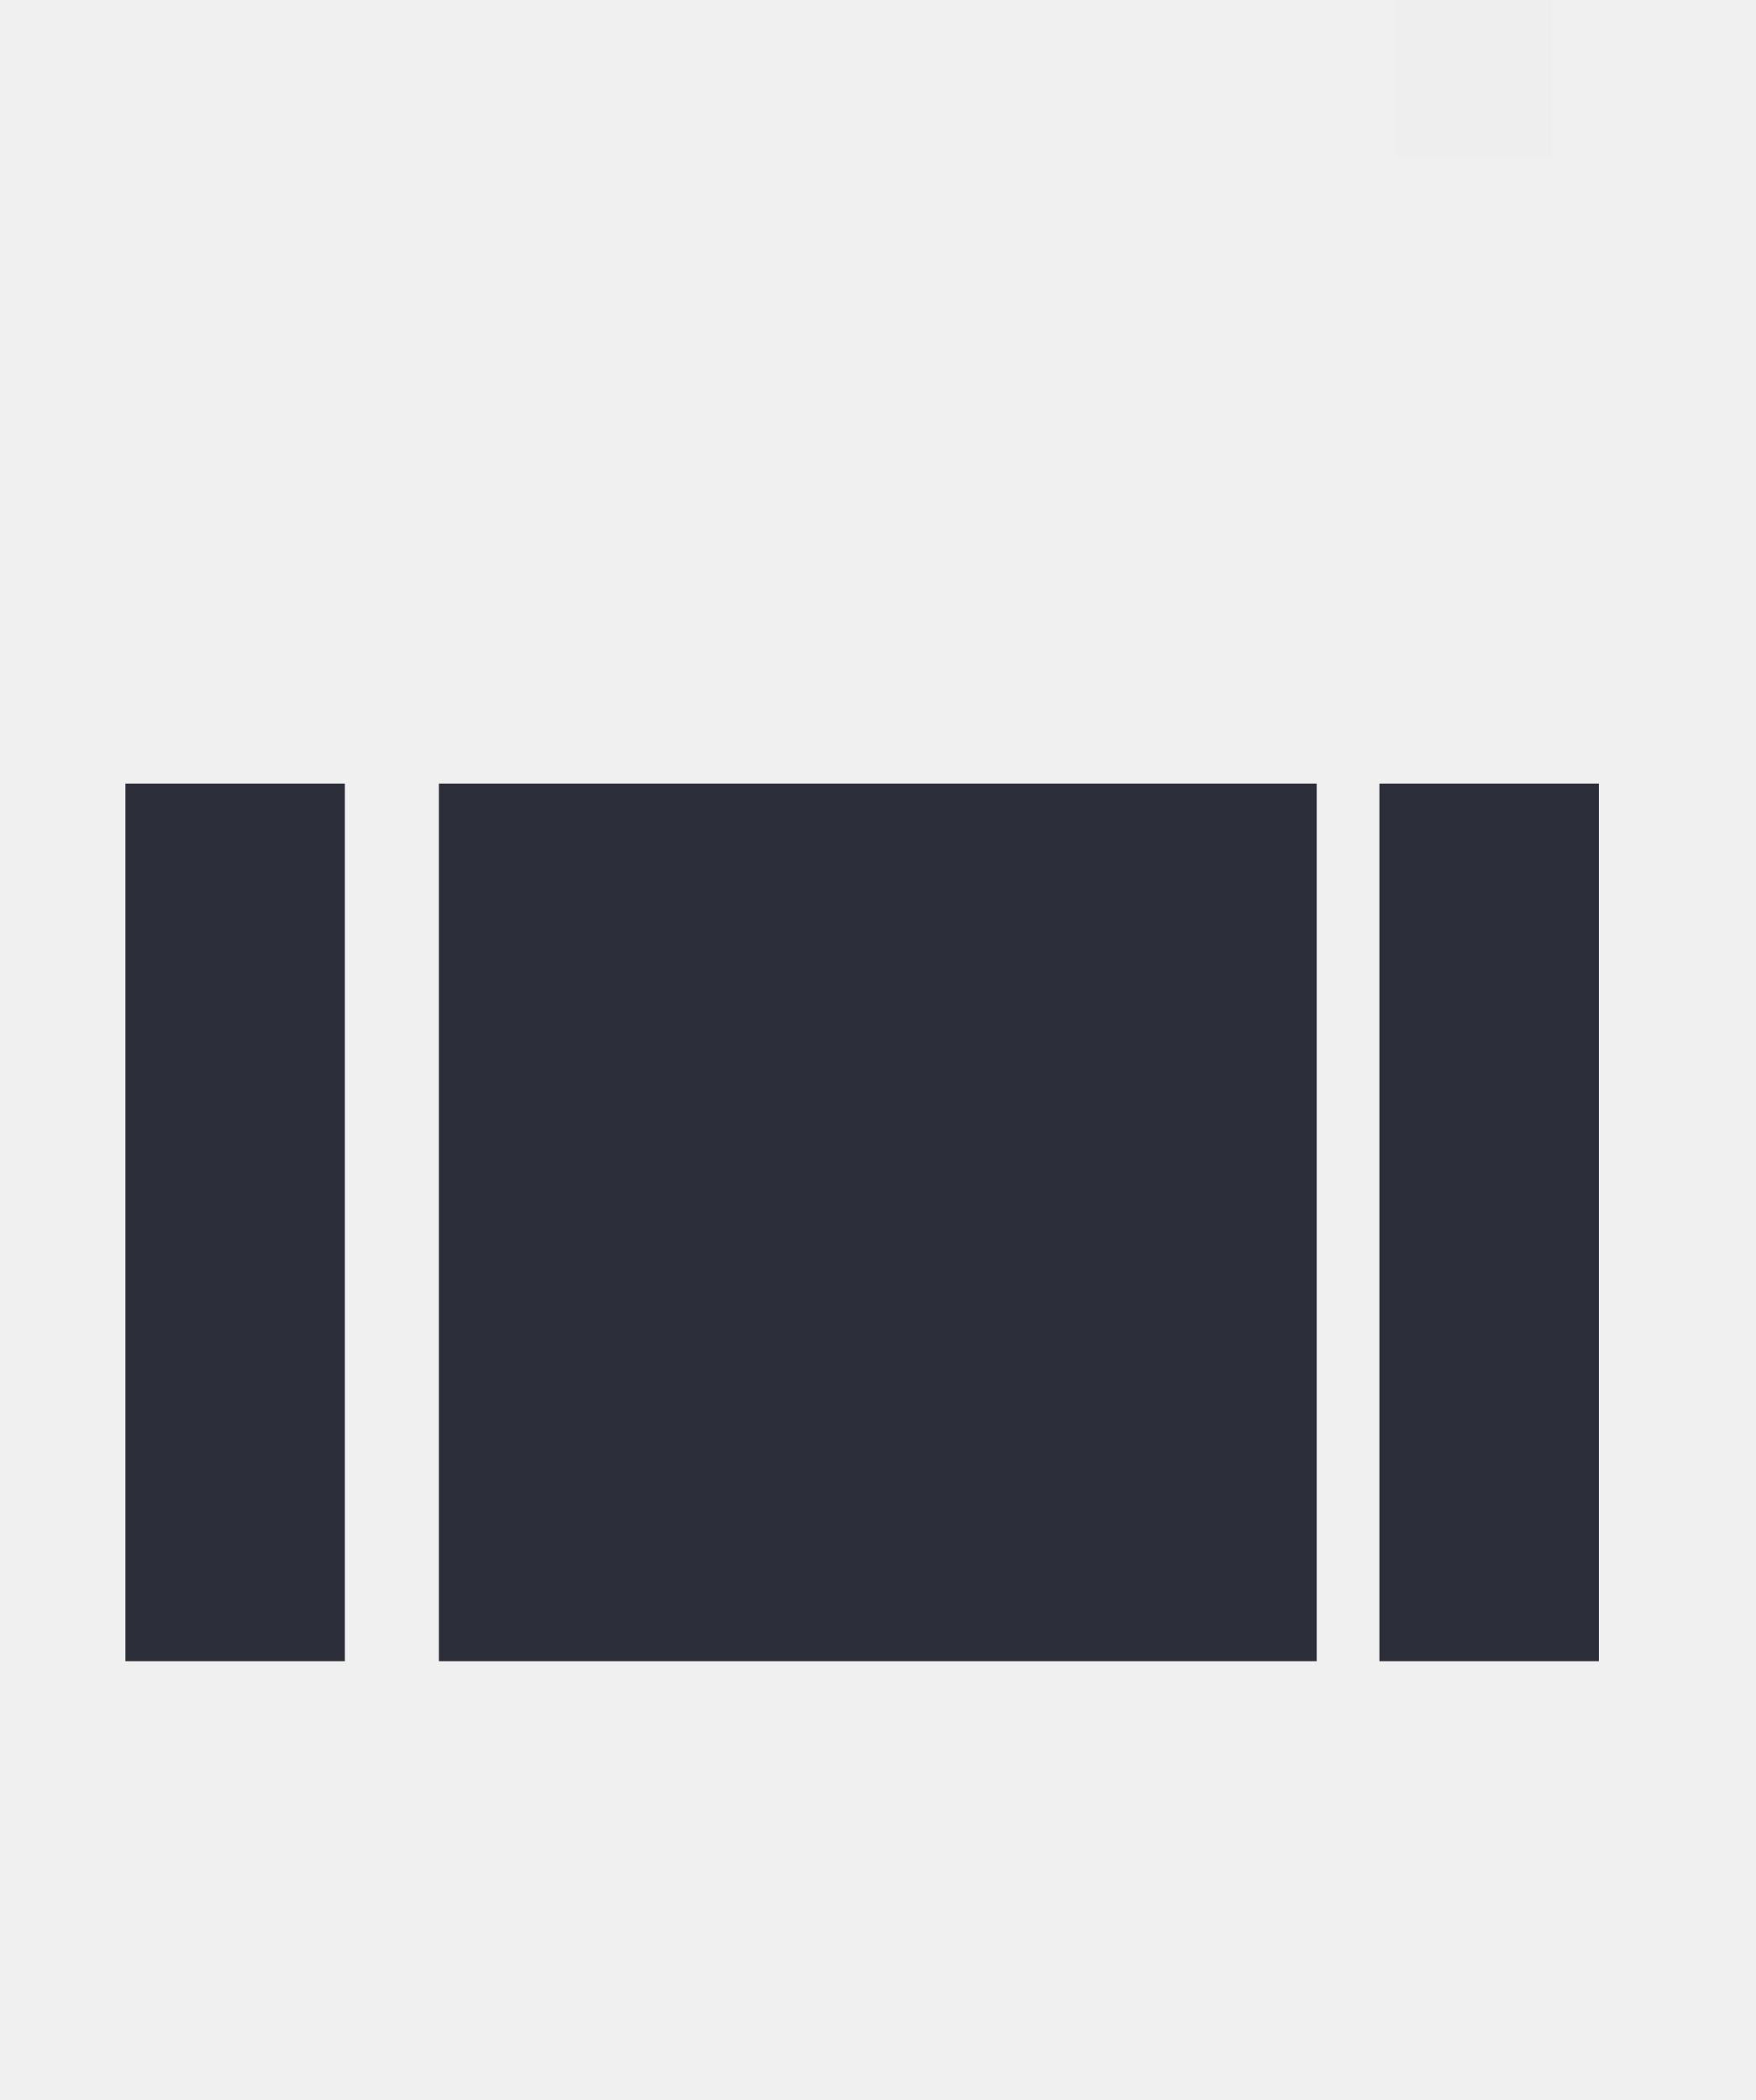
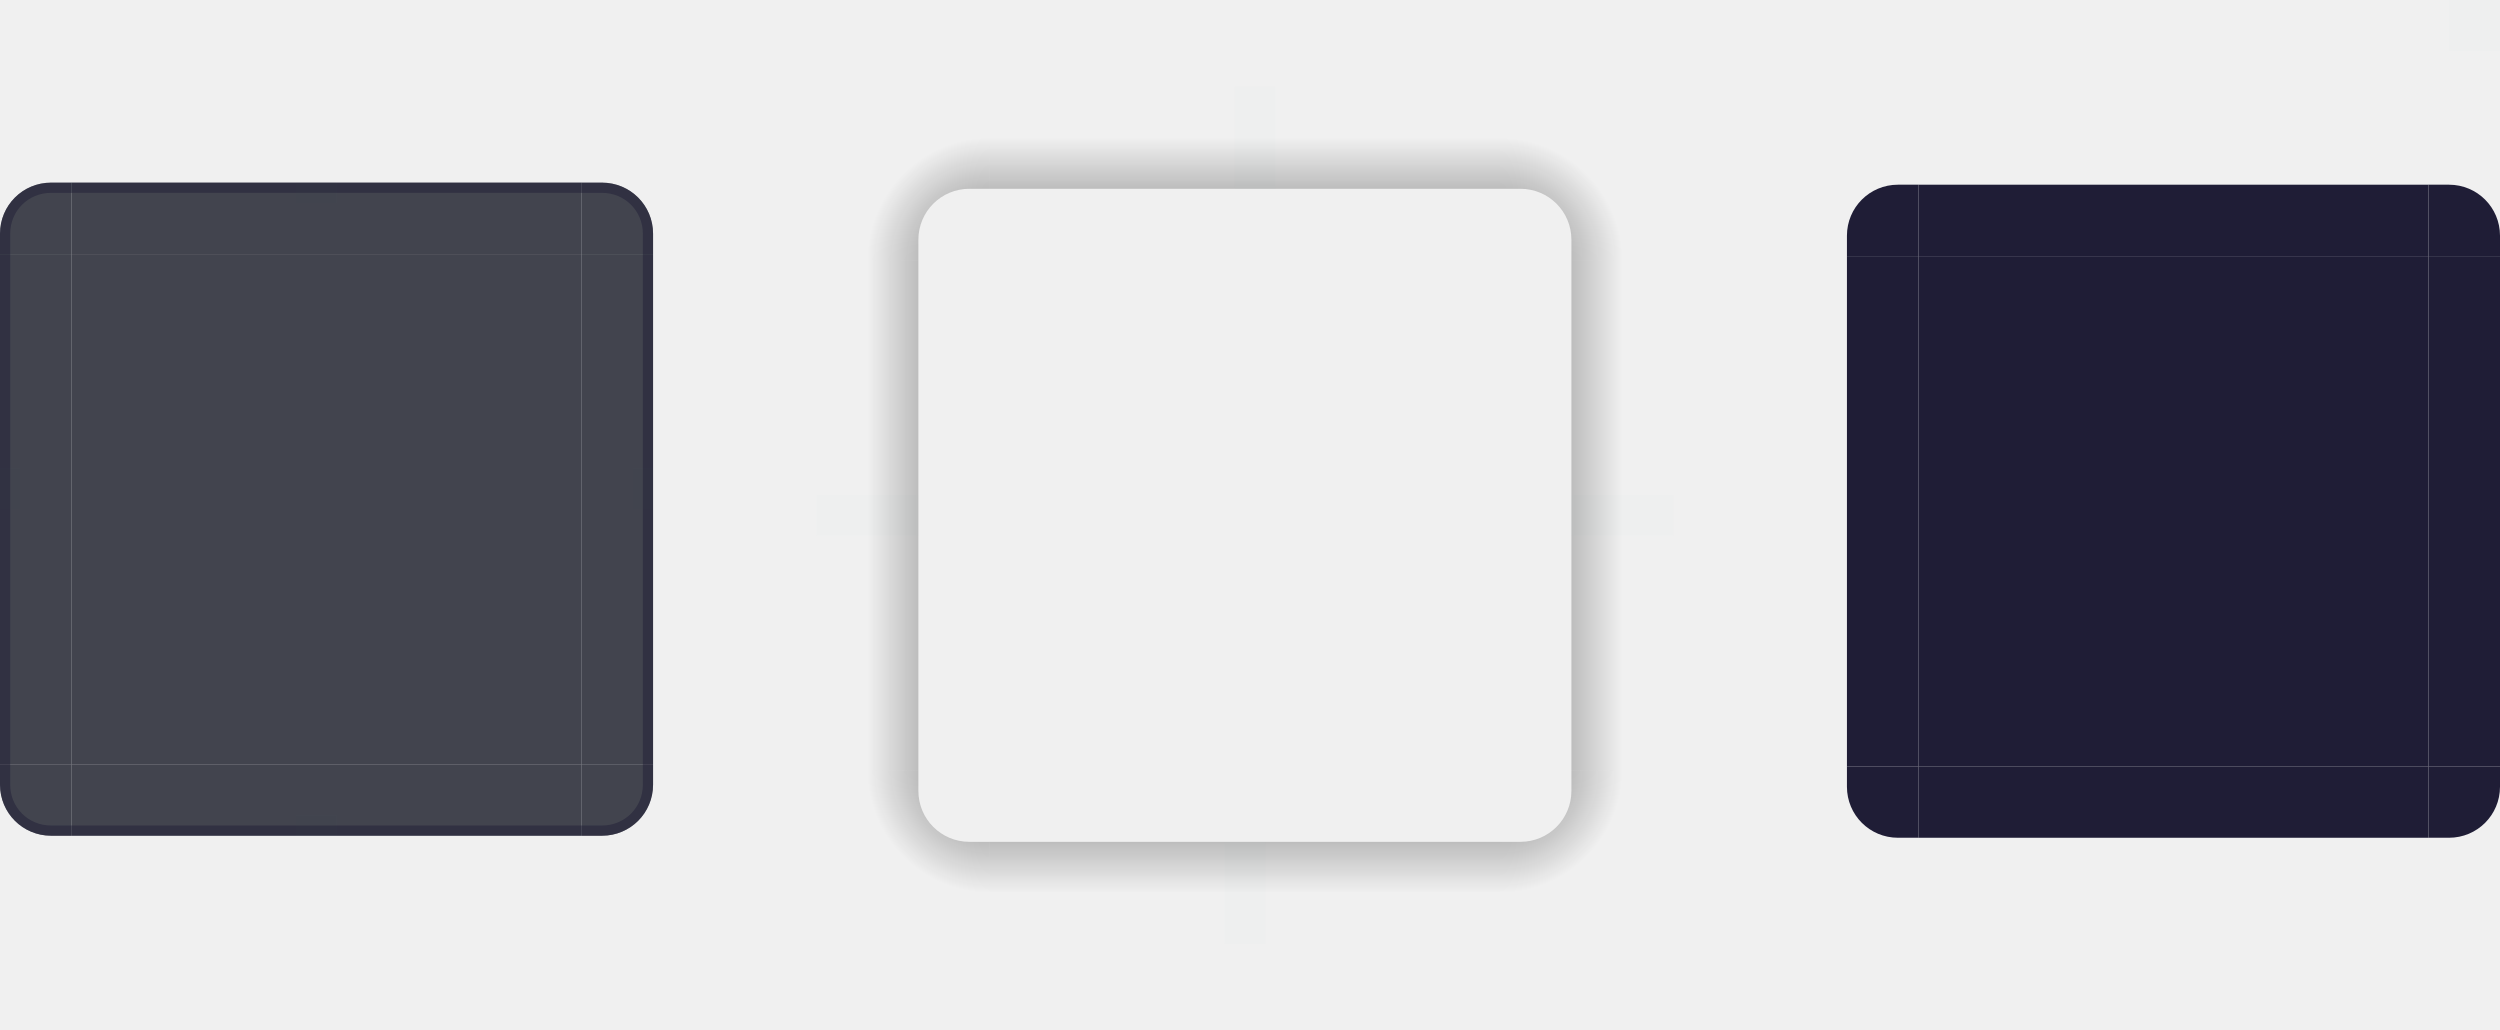
- <svg xmlns="http://www.w3.org/2000/svg" xmlns:xlink="http://www.w3.org/1999/xlink" width="56" height="67" id="svg3259" version="1.1">
-   <defs id="defs3261">
-     <linearGradient id="linearGradient4261">
-       <stop style="stop-color:#000000;stop-opacity:0.03" offset="0" id="stop4263" />
-       <stop style="stop-color:#000000;stop-opacity:0;" offset="1" id="stop4265" />
+ <svg xmlns="http://www.w3.org/2000/svg" xmlns:xlink="http://www.w3.org/1999/xlink" id="svg3642" width="245" height="100.939" version="1">
+   <defs id="defs3644">
+     <radialGradient id="radialGradient4263" cx="984" cy="905.362" r="8.5" fx="984" fy="905.362" gradientTransform="matrix(-1.411767,-9.8997203e-6,9.8996845e-6,-1.411762,1486.17,1353.666)" gradientUnits="userSpaceOnUse" xlink:href="#linearGradient4465" />
+     <linearGradient id="linearGradient4465">
+       <stop id="stop4467" offset="0" style="stop-color:#000000;stop-opacity:0.51" />
+       <stop id="stop4469" offset="1" style="stop-color:#000000;stop-opacity:0" />
    </linearGradient>
-     <linearGradient id="linearGradient4249">
-       <stop id="stop4251" offset="0" style="stop-color:#ffffff;stop-opacity:0.34" />
-       <stop id="stop4253" offset="1" style="stop-color:#ffffff;stop-opacity:0.18" />
-     </linearGradient>
-     <linearGradient id="linearGradient3979">
-       <stop style="stop-color:#000000;stop-opacity:0.14" offset="0" id="stop3981" />
-       <stop style="stop-color:#000000;stop-opacity:0;" offset="1" id="stop3983" />
-     </linearGradient>
-     <linearGradient id="linearGradient3872">
-       <stop style="stop-color:#ffffff;stop-opacity:0.74" offset="0" id="stop3874" />
-       <stop style="stop-color:#ffffff;stop-opacity:0.18" offset="1" id="stop3876" />
-     </linearGradient>
-     <linearGradient id="linearGradient3112">
-       <stop id="stop3114" offset="0" style="stop-color:#000000;stop-opacity:0" />
-       <stop id="stop3116" offset="1" style="stop-color:#000000;stop-opacity:1" />
-     </linearGradient>
-     <linearGradient id="linearGradient3106">
-       <stop id="stop3108" offset="0" style="stop-color:#000000;stop-opacity:0.137;" />
-       <stop id="stop3110" offset="1" style="stop-color:#808080;stop-opacity:1" />
-     </linearGradient>
-     <linearGradient id="linearGradient3863">
-       <stop style="stop-color:#ffffff;stop-opacity:1;" offset="0" id="stop3865" />
-       <stop style="stop-color:#ffffff;stop-opacity:1;" offset="1" id="stop3867" />
-     </linearGradient>
-     <linearGradient id="linearGradient3842">
-       <stop style="stop-color:#505050;stop-opacity:1;" offset="0" id="stop3844" />
-       <stop style="stop-color:#505050;stop-opacity:0;" offset="1" id="stop3846" />
-     </linearGradient>
-     <linearGradient id="linearGradient4895">
-       <stop id="stop4897" offset="0" style="stop-color:#ffffff;stop-opacity:1;" />
-       <stop id="stop4899" offset="1" style="stop-color:#ffffff;stop-opacity:0;" />
-     </linearGradient>
-     <linearGradient id="linearGradient4351">
-       <stop id="stop4353" offset="0" style="stop-color:#fafafa;stop-opacity:1;" />
-       <stop id="stop4355" offset="1" style="stop-color:#969696;stop-opacity:1;" />
-     </linearGradient>
-     <radialGradient xlink:href="#linearGradient4351" id="radialGradient5405" cx="426" cy="499.291" fx="426" fy="499.291" r="4.5" gradientTransform="matrix(-22.77877,-7.6006312e-5,3.2134062e-5,-10.00011,10129.734,5477.356)" gradientUnits="userSpaceOnUse" />
-     <linearGradient xlink:href="#linearGradient3842" id="linearGradient3848" x1="449" y1="520.362" x2="449" y2="529.362" gradientUnits="userSpaceOnUse" />
-     <linearGradient xlink:href="#linearGradient3842" id="linearGradient3850" x1="449" y1="520.362" x2="449" y2="529.362" gradientUnits="userSpaceOnUse" />
-     <linearGradient xlink:href="#linearGradient3842" id="linearGradient3852" x1="449" y1="520.362" x2="449" y2="529.362" gradientUnits="userSpaceOnUse" />
-     <linearGradient xlink:href="#linearGradient3273" id="linearGradient3139" gradientUnits="userSpaceOnUse" gradientTransform="matrix(-1,0,0,1,3.5,469.5)" x1="-126.5" y1="-37.138" x2="-122.5" y2="-37.138" />
-     <linearGradient id="linearGradient3273">
-       <stop style="stop-color:#000000;stop-opacity:0.137;" offset="0" id="stop3275" />
-       <stop style="stop-color:#000000;stop-opacity:0;" offset="1" id="stop3277" />
-     </linearGradient>
-     <linearGradient y2="-37.138" x2="-122.5" y1="-37.138" x1="-126.5" gradientTransform="matrix(-1,0,0,1,3.5,469.5)" gradientUnits="userSpaceOnUse" id="linearGradient3158" xlink:href="#linearGradient3273" />
-     <linearGradient xlink:href="#linearGradient3273" id="linearGradient3107" gradientUnits="userSpaceOnUse" gradientTransform="matrix(-1,0,0,1,3.5,469.5)" x1="-126.5" y1="-37.138" x2="-122.5" y2="-37.138" />
-     <linearGradient xlink:href="#linearGradient3273-1" id="linearGradient3913" gradientUnits="userSpaceOnUse" gradientTransform="translate(320.4999,469.5)" x1="-150.5" y1="-13.138" x2="-150.5" y2="-9.138" />
-     <linearGradient id="linearGradient3273-1">
-       <stop style="stop-color:#000000;stop-opacity:0.137;" offset="0" id="stop3275-7" />
-       <stop style="stop-color:#000000;stop-opacity:0;" offset="1" id="stop3277-2" />
-     </linearGradient>
-     <linearGradient y2="-9.138" x2="-150.5" y1="-13.138" x1="-150.5" gradientTransform="translate(320.4999,469.5)" gradientUnits="userSpaceOnUse" id="linearGradient3177" xlink:href="#linearGradient3273-1" />
-     <radialGradient xlink:href="#linearGradient3284" id="radialGradient3910" gradientUnits="userSpaceOnUse" gradientTransform="matrix(7.0469348e-7,1.999999,-2,7.0469372e-7,155.7501,713.3621)" cx="-130.5" cy="-17.125" fx="-130.5" fy="-17.125" r="4" />
-     <linearGradient id="linearGradient3284">
-       <stop style="stop-color:#000000;stop-opacity:0;" offset="0" id="stop3286" />
-       <stop id="stop3294" offset="0.5" style="stop-color:#000000;stop-opacity:0;" />
-       <stop id="stop3292" offset="0.5" style="stop-color:#000000;stop-opacity:0.125;" />
-       <stop style="stop-color:#000000;stop-opacity:0;" offset="1" id="stop3288" />
-     </linearGradient>
-     <radialGradient r="4" fy="-17.125" fx="-130.5" cy="-17.125" cx="-130.5" gradientTransform="matrix(7.0469348e-7,1.999999,-2,7.0469372e-7,155.7501,713.3621)" gradientUnits="userSpaceOnUse" id="radialGradient3200" xlink:href="#linearGradient3284" />
-     <radialGradient xlink:href="#linearGradient3284-7" id="radialGradient3121" gradientUnits="userSpaceOnUse" gradientTransform="matrix(7.0469348e-7,1.999999,-2,7.0469372e-7,155.7501,713.3621)" cx="-130.5" cy="-17.125" fx="-130.5" fy="-17.125" r="4" />
-     <linearGradient id="linearGradient3284-7">
-       <stop style="stop-color:#000000;stop-opacity:0;" offset="0" id="stop3286-2" />
-       <stop id="stop3294-2" offset="0.5" style="stop-color:#000000;stop-opacity:0;" />
-       <stop id="stop3292-6" offset="0.5" style="stop-color:#000000;stop-opacity:0.125;" />
-       <stop style="stop-color:#000000;stop-opacity:0;" offset="1" id="stop3288-1" />
-     </linearGradient>
-     <radialGradient r="4" fy="-17.125" fx="-130.5" cy="-17.125" cx="-130.5" gradientTransform="matrix(7.0469348e-7,1.999999,-2,7.0469372e-7,155.7501,713.3621)" gradientUnits="userSpaceOnUse" id="radialGradient3223" xlink:href="#linearGradient3284-7" />
-     <linearGradient xlink:href="#linearGradient3273" id="linearGradient3123" gradientUnits="userSpaceOnUse" gradientTransform="matrix(-1.75,0,0,0.7,183.625,532.3587)" x1="-126.5" y1="-37.138" x2="-122.5" y2="-37.138" />
-     <linearGradient xlink:href="#linearGradient3112" id="linearGradient3132" gradientUnits="userSpaceOnUse" gradientTransform="translate(398,467.3622)" x1="27.135" y1="41.367" x2="27.224" y2="64.26" />
-     <radialGradient xlink:href="#linearGradient3284-7" id="radialGradient3111" gradientUnits="userSpaceOnUse" gradientTransform="matrix(1.2331889e-6,3.499999,-3.49993,1.233214e-6,340.064,977.112)" cx="-130.5" cy="-17.125" fx="-130.5" fy="-17.125" r="4" />
-     <linearGradient xlink:href="#linearGradient3273-1" id="linearGradient3140" gradientUnits="userSpaceOnUse" gradientTransform="matrix(0.7,0,0,1.75,491.35,532.3534)" x1="-150.5" y1="-13.138" x2="-150.5" y2="-9.138" />
-     <radialGradient xlink:href="#linearGradient3284-7" id="radialGradient3152" gradientUnits="userSpaceOnUse" gradientTransform="matrix(1.2331889e-6,3.499999,-3.49993,1.233214e-6,340.064,977.112)" cx="-130.5" cy="-17.125" fx="-130.5" fy="-17.125" r="4" />
-     <linearGradient xlink:href="#linearGradient3273" id="linearGradient3894" gradientUnits="userSpaceOnUse" gradientTransform="matrix(1.75,0,0,0.7,670.375,532.3587)" x1="-126.5" y1="-37.138" x2="-122.5" y2="-37.138" />
-     <linearGradient xlink:href="#linearGradient3872" id="linearGradient3907" gradientUnits="userSpaceOnUse" x1="425.489" y1="492.378" x2="425.489" y2="520.22" />
-     <linearGradient xlink:href="#linearGradient3872" id="linearGradient3910" gradientUnits="userSpaceOnUse" x1="425.489" y1="492.378" x2="425.489" y2="520.22" />
-     <linearGradient xlink:href="#linearGradient3872" id="linearGradient3914" gradientUnits="userSpaceOnUse" x1="425.489" y1="492.378" x2="425.489" y2="520.22" />
-     <linearGradient xlink:href="#linearGradient3872" id="linearGradient3933" gradientUnits="userSpaceOnUse" x1="425.489" y1="492.378" x2="425.489" y2="520.22" />
-     <linearGradient xlink:href="#linearGradient3872" id="linearGradient3935" gradientUnits="userSpaceOnUse" x1="425.489" y1="492.378" x2="425.489" y2="520.22" />
-     <linearGradient xlink:href="#linearGradient3872" id="linearGradient3937" gradientUnits="userSpaceOnUse" x1="425.489" y1="492.378" x2="425.489" y2="520.22" />
-     <linearGradient xlink:href="#linearGradient3273" id="linearGradient3947" gradientUnits="userSpaceOnUse" gradientTransform="matrix(1.75,0,0,0.7,670.375,532.3587)" x1="-126.5" y1="-37.138" x2="-122.5" y2="-37.138" />
-     <linearGradient xlink:href="#linearGradient3872" id="linearGradient3949" gradientUnits="userSpaceOnUse" x1="425.489" y1="492.378" x2="425.489" y2="520.22" />
-     <linearGradient xlink:href="#linearGradient3872" id="linearGradient3951" gradientUnits="userSpaceOnUse" x1="425.489" y1="492.378" x2="425.489" y2="520.22" />
-     <linearGradient xlink:href="#linearGradient3872" id="linearGradient3953" gradientUnits="userSpaceOnUse" x1="425.489" y1="492.378" x2="425.489" y2="520.22" />
-     <linearGradient xlink:href="#linearGradient3273" id="linearGradient3961" gradientUnits="userSpaceOnUse" gradientTransform="matrix(1.75,0,0,0.7,670.375,532.3587)" x1="-126.5" y1="-37.138" x2="-122.5" y2="-37.138" />
-     <linearGradient xlink:href="#linearGradient3979" id="linearGradient3985" x1="426.461" y1="539.523" x2="426.284" y2="503.284" gradientUnits="userSpaceOnUse" />
-     <linearGradient xlink:href="#linearGradient3872" id="linearGradient4021" gradientUnits="userSpaceOnUse" x1="425.489" y1="492.378" x2="425.489" y2="520.22" />
-     <linearGradient xlink:href="#linearGradient3872" id="linearGradient4023" gradientUnits="userSpaceOnUse" x1="425.489" y1="492.378" x2="425.489" y2="520.22" />
-     <linearGradient xlink:href="#linearGradient3872" id="linearGradient4025" gradientUnits="userSpaceOnUse" x1="425.489" y1="492.378" x2="425.489" y2="520.22" />
-     <linearGradient xlink:href="#linearGradient3979" id="linearGradient4027" gradientUnits="userSpaceOnUse" x1="426.461" y1="539.523" x2="426.284" y2="503.284" />
-     <linearGradient xlink:href="#linearGradient3979" id="linearGradient4029" gradientUnits="userSpaceOnUse" x1="426.461" y1="539.523" x2="426.284" y2="503.284" />
-     <linearGradient xlink:href="#linearGradient3979" id="linearGradient4031" gradientUnits="userSpaceOnUse" x1="426.461" y1="539.523" x2="426.284" y2="503.284" />
-     <linearGradient xlink:href="#linearGradient3979" id="linearGradient4033" gradientUnits="userSpaceOnUse" x1="426.461" y1="539.523" x2="426.284" y2="503.284" />
-     <linearGradient xlink:href="#linearGradient3979" id="linearGradient4035" gradientUnits="userSpaceOnUse" x1="426.461" y1="539.523" x2="426.284" y2="503.284" />
-     <linearGradient xlink:href="#linearGradient3273" id="linearGradient4077" gradientUnits="userSpaceOnUse" gradientTransform="matrix(1.75,0,0,0.7,670.375,532.3587)" x1="-126.5" y1="-37.138" x2="-122.5" y2="-37.138" />
-     <linearGradient xlink:href="#linearGradient3872" id="linearGradient4079" gradientUnits="userSpaceOnUse" x1="425.489" y1="492.378" x2="425.489" y2="520.22" />
-     <linearGradient xlink:href="#linearGradient3872" id="linearGradient4081" gradientUnits="userSpaceOnUse" x1="425.489" y1="492.378" x2="425.489" y2="520.22" />
-     <linearGradient xlink:href="#linearGradient3872" id="linearGradient4083" gradientUnits="userSpaceOnUse" x1="425.489" y1="492.378" x2="425.489" y2="520.22" />
-     <linearGradient xlink:href="#linearGradient3979" id="linearGradient4085" gradientUnits="userSpaceOnUse" x1="426.461" y1="539.523" x2="426.284" y2="503.284" />
-     <linearGradient xlink:href="#linearGradient3979" id="linearGradient4087" gradientUnits="userSpaceOnUse" x1="426.461" y1="539.523" x2="426.284" y2="503.284" />
-     <linearGradient xlink:href="#linearGradient3979" id="linearGradient4089" gradientUnits="userSpaceOnUse" x1="426.461" y1="539.523" x2="426.284" y2="503.284" />
-     <linearGradient xlink:href="#linearGradient3979" id="linearGradient4091" gradientUnits="userSpaceOnUse" x1="426.461" y1="539.523" x2="426.284" y2="503.284" />
-     <linearGradient xlink:href="#linearGradient3979" id="linearGradient4093" gradientUnits="userSpaceOnUse" x1="426.461" y1="539.523" x2="426.284" y2="503.284" />
-     <linearGradient xlink:href="#linearGradient3273-1" id="linearGradient4096" gradientUnits="userSpaceOnUse" gradientTransform="matrix(0.7,0,0,-1.75,474.1,471.121)" x1="-150.5" y1="-13.138" x2="-150.5" y2="-9.138" />
-     <linearGradient xlink:href="#linearGradient3273-1" id="linearGradient4105" gradientUnits="userSpaceOnUse" gradientTransform="matrix(0.7,0,0,-1.75,474.1,471.121)" x1="-150.5" y1="-13.138" x2="-150.5" y2="-9.138" />
-     <radialGradient xlink:href="#linearGradient3284-7" id="radialGradient4116" gradientUnits="userSpaceOnUse" gradientTransform="matrix(1.2331889e-6,-3.499999,-3.49993,-1.233214e-6,322.8141,50.36235)" cx="-130.5" cy="-17.125" fx="-130.5" fy="-17.125" r="4" />
-     <radialGradient xlink:href="#linearGradient3284-7" id="radialGradient4124" gradientUnits="userSpaceOnUse" gradientTransform="matrix(1.2331889e-6,-3.499999,-3.49993,-1.233214e-6,322.8141,50.36235)" cx="-130.5" cy="-17.125" fx="-130.5" fy="-17.125" r="4" />
-     <radialGradient xlink:href="#linearGradient3284-7" id="radialGradient4151" gradientUnits="userSpaceOnUse" gradientTransform="matrix(1.2331889e-6,-3.499999,-3.49993,-1.233214e-6,322.8141,50.36235)" cx="-130.5" cy="-17.125" fx="-130.5" fy="-17.125" r="4" />
-     <linearGradient xlink:href="#linearGradient3872" id="linearGradient4197" gradientUnits="userSpaceOnUse" x1="425.489" y1="492.378" x2="425.489" y2="520.22" />
-     <linearGradient xlink:href="#linearGradient3872" id="linearGradient4199" gradientUnits="userSpaceOnUse" x1="425.489" y1="492.378" x2="425.489" y2="520.22" />
-     <linearGradient xlink:href="#linearGradient3872" id="linearGradient4201" gradientUnits="userSpaceOnUse" x1="425.489" y1="492.378" x2="425.489" y2="520.22" />
-     <linearGradient xlink:href="#linearGradient3979" id="linearGradient4203" gradientUnits="userSpaceOnUse" x1="426.461" y1="539.523" x2="426.284" y2="503.284" />
-     <linearGradient xlink:href="#linearGradient3979" id="linearGradient4205" gradientUnits="userSpaceOnUse" x1="426.461" y1="539.523" x2="426.284" y2="503.284" />
-     <linearGradient xlink:href="#linearGradient3979" id="linearGradient4207" gradientUnits="userSpaceOnUse" x1="426.461" y1="539.523" x2="426.284" y2="503.284" />
-     <linearGradient xlink:href="#linearGradient3979" id="linearGradient4209" gradientUnits="userSpaceOnUse" x1="426.461" y1="539.523" x2="426.284" y2="503.284" />
-     <linearGradient xlink:href="#linearGradient3979" id="linearGradient4211" gradientUnits="userSpaceOnUse" x1="426.461" y1="539.523" x2="426.284" y2="503.284" />
-     <linearGradient xlink:href="#linearGradient3872" id="linearGradient4223" gradientUnits="userSpaceOnUse" x1="425.489" y1="492.378" x2="425.489" y2="520.22" />
-     <linearGradient xlink:href="#linearGradient3872" id="linearGradient4225" gradientUnits="userSpaceOnUse" x1="425.489" y1="492.378" x2="425.489" y2="520.22" />
-     <linearGradient xlink:href="#linearGradient3872" id="linearGradient4227" gradientUnits="userSpaceOnUse" x1="425.489" y1="492.378" x2="425.489" y2="520.22" />
-     <linearGradient xlink:href="#linearGradient4261" id="linearGradient4267" x1="425.562" y1="520.362" x2="425.5" y2="498.987" gradientUnits="userSpaceOnUse" />
-     <linearGradient xlink:href="#linearGradient3273" id="linearGradient4292" gradientUnits="userSpaceOnUse" gradientTransform="matrix(-1.75,0,0,0.7,180.625,532.3587)" x1="-126.5" y1="-37.138" x2="-122.5" y2="-37.138" />
-     <linearGradient xlink:href="#linearGradient3872" id="linearGradient4314" gradientUnits="userSpaceOnUse" x1="425.489" y1="492.378" x2="425.489" y2="520.22" />
-     <linearGradient xlink:href="#linearGradient3872" id="linearGradient4316" gradientUnits="userSpaceOnUse" x1="425.489" y1="492.378" x2="425.489" y2="520.22" />
-     <linearGradient xlink:href="#linearGradient4249" id="linearGradient4318" gradientUnits="userSpaceOnUse" x1="425.489" y1="492.378" x2="425.489" y2="520.22" />
-     <linearGradient xlink:href="#linearGradient4261" id="linearGradient4320" gradientUnits="userSpaceOnUse" x1="425.562" y1="520.362" x2="425.5" y2="498.987" />
-     <linearGradient xlink:href="#linearGradient4261" id="linearGradient4322" gradientUnits="userSpaceOnUse" x1="425.562" y1="520.362" x2="425.5" y2="498.987" />
-     <linearGradient xlink:href="#linearGradient4261" id="linearGradient4324" gradientUnits="userSpaceOnUse" x1="425.562" y1="520.362" x2="425.5" y2="498.987" />
-     <linearGradient xlink:href="#linearGradient4261" id="linearGradient4326" gradientUnits="userSpaceOnUse" x1="425.562" y1="520.362" x2="425.5" y2="498.987" />
-     <linearGradient xlink:href="#linearGradient4261" id="linearGradient4328" gradientUnits="userSpaceOnUse" x1="425.562" y1="520.362" x2="425.5" y2="498.987" />
-     <linearGradient xlink:href="#linearGradient3273" id="linearGradient4367" gradientUnits="userSpaceOnUse" gradientTransform="matrix(-1.75,0,0,0.7,180.625,532.3587)" x1="-126.5" y1="-37.138" x2="-122.5" y2="-37.138" />
-     <linearGradient xlink:href="#linearGradient3872" id="linearGradient4369" gradientUnits="userSpaceOnUse" x1="425.489" y1="492.378" x2="425.489" y2="520.22" />
-     <linearGradient xlink:href="#linearGradient3872" id="linearGradient4371" gradientUnits="userSpaceOnUse" x1="425.489" y1="492.378" x2="425.489" y2="520.22" />
-     <linearGradient xlink:href="#linearGradient4249" id="linearGradient4373" gradientUnits="userSpaceOnUse" x1="425.489" y1="492.378" x2="425.489" y2="520.22" />
-     <linearGradient xlink:href="#linearGradient4261" id="linearGradient4375" gradientUnits="userSpaceOnUse" x1="425.562" y1="520.362" x2="425.5" y2="498.987" />
-     <linearGradient xlink:href="#linearGradient4261" id="linearGradient4377" gradientUnits="userSpaceOnUse" x1="425.562" y1="520.362" x2="425.5" y2="498.987" />
-     <linearGradient xlink:href="#linearGradient4261" id="linearGradient4379" gradientUnits="userSpaceOnUse" x1="425.562" y1="520.362" x2="425.5" y2="498.987" />
-     <linearGradient xlink:href="#linearGradient4261" id="linearGradient4381" gradientUnits="userSpaceOnUse" x1="425.562" y1="520.362" x2="425.5" y2="498.987" />
-     <linearGradient xlink:href="#linearGradient4261" id="linearGradient4383" gradientUnits="userSpaceOnUse" x1="425.562" y1="520.362" x2="425.5" y2="498.987" />
-     <linearGradient xlink:href="#linearGradient4261" id="linearGradient3211" gradientUnits="userSpaceOnUse" x1="425.562" y1="520.362" x2="425.5" y2="498.987" />
-     <linearGradient xlink:href="#linearGradient4261" id="linearGradient3253" gradientUnits="userSpaceOnUse" x1="425.562" y1="520.362" x2="425.5" y2="498.987" />
+     <linearGradient id="linearGradient4259" x1="83.6" x2="83.6" y1="-969.362" y2="-957.362" gradientTransform="matrix(0.7142857,0,0,1,-317.7143,1250.362)" gradientUnits="userSpaceOnUse" xlink:href="#linearGradient4465" />
+     <radialGradient id="radialGradient3382" cx="984" cy="905.362" r="8.5" fx="984" fy="905.362" gradientTransform="matrix(7.8257357e-6,1.411771,-1.411767,7.8257117e-6,1425.152,-1313.69)" gradientUnits="userSpaceOnUse" xlink:href="#linearGradient4465" />
+     <linearGradient id="linearGradient4452" x1="-260" x2="-260" y1="281" y2="293" gradientUnits="userSpaceOnUse" xlink:href="#linearGradient4465" />
+     <radialGradient id="radialGradient4255" cx="982.909" cy="906.453" r="8.5" fx="982.909" fy="906.453" gradientTransform="matrix(1.411758,5.5406045e-6,-5.5406032e-6,1.411757,-1240.624,-1254.197)" gradientUnits="userSpaceOnUse" xlink:href="#linearGradient4465" />
+     <radialGradient id="radialGradient4275" cx="984" cy="905.362" r="8.5" fx="984" fy="905.362" gradientTransform="matrix(-1.6187099e-5,-1.411756,1.411777,-1.6187339e-5,-1181.154,1414.683)" gradientUnits="userSpaceOnUse" xlink:href="#linearGradient4465" />
+     <linearGradient id="linearGradient4385" x1="83.6" x2="83.6" y1="-969.362" y2="-957.362" gradientTransform="matrix(0.7142857,0,0,1,-317.7143,1250.362)" gradientUnits="userSpaceOnUse" xlink:href="#linearGradient4465" />
+     <linearGradient id="linearGradient4387" x1="83.6" x2="83.6" y1="-969.362" y2="-957.362" gradientTransform="matrix(0.7142857,0,0,1,-317.7143,1250.362)" gradientUnits="userSpaceOnUse" xlink:href="#linearGradient4465" />
  </defs>
-   <g id="layer1" transform="translate(-398,-467.3622)">
-     <rect style="fill:#161925;fill-opacity:1;stroke:none;opacity:0.01" id="hint-stretch-borders" width="5" height="5" x="442.5" y="467.362" />
-     <path style="fill:#000000" d="" id="path3080" />
-     <g id="bottom">
-       <path style="display:inline;overflow:visible;visibility:visible;fill:#161925;fill-opacity:1;fill-rule:nonzero;stroke:none;stroke-width:2.138;marker:none;opacity:0.9" d="m 354,527.362 v -2 H 382 v 2 z" id="a" />
+   <rect style="opacity:0.8;fill:#161925;fill-opacity:1;stroke:none" id="center" width="50" height="50" x="7" y="24.901" />
+   <g id="bottomleft" transform="translate(-10,7.900065)">
+     <path style="color:#383c4a;opacity:0.8;fill:#161925;fill-opacity:1;stroke:none" id="path87" d="m 17,74 v -7 h -7 v 2 c 0,2.77 2.23,5 5,5 z" />
+     <path style="color:#000000;font-style:normal;font-variant:normal;font-weight:normal;font-stretch:normal;font-size:medium;line-height:normal;font-family:sans-serif;text-indent:0;text-align:start;text-decoration:none;text-decoration-line:none;text-decoration-style:solid;text-decoration-color:#000000;letter-spacing:normal;word-spacing:normal;text-transform:none;writing-mode:lr-tb;direction:ltr;baseline-shift:baseline;text-anchor:start;white-space:normal;clip-rule:nonzero;display:inline;overflow:visible;visibility:visible;opacity:0.5;isolation:auto;mix-blend-mode:normal;color-interpolation:sRGB;color-interpolation-filters:linearRGB;solid-color:#000000;solid-opacity:1;fill:#1f1d36;fill-opacity:1;fill-rule:nonzero;stroke:none;stroke-width:2;stroke-linecap:butt;stroke-linejoin:miter;stroke-miterlimit:4;stroke-dasharray:none;stroke-dashoffset:0;stroke-opacity:1;color-rendering:auto;image-rendering:auto;shape-rendering:auto;text-rendering:auto;enable-background:accumulate" id="path4447" d="m 10,67 v 2 c 0,2.77 2.23,5 5,5 h 2 v -1 h -2 c -2.233,0 -4,-1.767 -4,-4 v -2 z" />
+   </g>
+   <g id="left" transform="translate(-10,7.900065)">
+     <g id="shadow-left-3" transform="matrix(-1,0,0,1,298,-240)">
+       <rect id="rect33" width="7" height="1" x="278" y="257" transform="translate(3,2)" style="fill:#3498db;fill-opacity:0" />
    </g>
-     <g id="top">
-       <path id="path3126" d="m 354.75,499.112 v 2 H 382.75 v -2 z" style="display:inline;overflow:visible;visibility:visible;fill:#161925;fill-opacity:1;fill-rule:nonzero;stroke:none;stroke-width:2.138;marker:none;opacity:0.9" />
+     <path style="color:#383c4a;opacity:0.8;fill:#161925;fill-opacity:1;stroke:none" id="path71" d="m 10,17 v 50 l 7,10e-6 v -50 z" />
+     <path style="color:#000000;font-style:normal;font-variant:normal;font-weight:normal;font-stretch:normal;font-size:medium;line-height:normal;font-family:sans-serif;text-indent:0;text-align:start;text-decoration:none;text-decoration-line:none;text-decoration-style:solid;text-decoration-color:#000000;letter-spacing:normal;word-spacing:normal;text-transform:none;writing-mode:lr-tb;direction:ltr;baseline-shift:baseline;text-anchor:start;white-space:normal;clip-rule:nonzero;display:inline;overflow:visible;visibility:visible;opacity:0.5;isolation:auto;mix-blend-mode:normal;color-interpolation:sRGB;color-interpolation-filters:linearRGB;solid-color:#000000;solid-opacity:1;fill:#1f1d36;fill-opacity:1;fill-rule:nonzero;stroke:none;stroke-width:2;stroke-linecap:butt;stroke-linejoin:miter;stroke-miterlimit:4;stroke-dasharray:none;stroke-dashoffset:0;stroke-opacity:1;color-rendering:auto;image-rendering:auto;shape-rendering:auto;text-rendering:auto;enable-background:accumulate" id="path4438" d="m 10,17 v 50 h 1 V 17 Z" />
+   </g>
+   <g id="right" transform="translate(-10,7.900065)">
+     <g id="shadow-right-2" transform="translate(-214,-240)">
+       <rect id="rect47" width="7" height="1" x="278" y="257" transform="translate(3,2)" style="fill:#3498db;fill-opacity:0" />
    </g>
-     <g id="center">
-       <rect y="492.362" x="412" height="28" width="28" id="rect3100" style="fill:#161925;fill-opacity:1;stroke:none;opacity:0.9" />
-       <g style="fill:url(#linearGradient4267);fill-opacity:1" transform="matrix(1,0,0,0.5,0,260.1811)" id="g3963" />
+     <path style="color:#383c4a;opacity:0.8;fill:#161925;fill-opacity:1;stroke:none" id="path79" d="m 74,17 v 50 l -7,1e-5 v -50 z" />
+     <path style="color:#000000;font-style:normal;font-variant:normal;font-weight:normal;font-stretch:normal;font-size:medium;line-height:normal;font-family:sans-serif;text-indent:0;text-align:start;text-decoration:none;text-decoration-line:none;text-decoration-style:solid;text-decoration-color:#000000;letter-spacing:normal;word-spacing:normal;text-transform:none;writing-mode:lr-tb;direction:ltr;baseline-shift:baseline;text-anchor:start;white-space:normal;clip-rule:nonzero;display:inline;overflow:visible;visibility:visible;opacity:0.5;isolation:auto;mix-blend-mode:normal;color-interpolation:sRGB;color-interpolation-filters:linearRGB;solid-color:#000000;solid-opacity:1;fill:#1f1d36;fill-opacity:1;fill-rule:nonzero;stroke:none;stroke-width:2;stroke-linecap:butt;stroke-linejoin:miter;stroke-miterlimit:4;stroke-dasharray:none;stroke-dashoffset:0;stroke-opacity:1;color-rendering:auto;image-rendering:auto;shape-rendering:auto;text-rendering:auto;enable-background:accumulate" id="path4440" d="m 73,17 v 50 h 1 V 17 Z" />
+   </g>
+   <g id="bottom" transform="translate(-10,7.900065)">
+     <g id="shadow-bottom-9" transform="rotate(90,269,55)">
+       <rect id="rect41" width="7" height="1" x="278" y="257" transform="translate(3,2)" style="fill:#3498db;fill-opacity:0" />
    </g>
-     <g id="topright" transform="translate(0,-6)">
-       <g id="g4121" />
-       <path d="m 389.8,-507.112 a 7,2 0 0 1 -7,2 l 0,-2 z" id="path4103" style="fill:#161925;fill-opacity:1;stroke:none;stroke-width:0.861;opacity:0.9" transform="scale(1,-1)" />
+     <path style="color:#383c4a;opacity:0.8;fill:#161925;fill-opacity:1;stroke:none" id="path95" d="m 17,74 h 50 v -7 h -50 z" />
+     <path style="color:#000000;font-style:normal;font-variant:normal;font-weight:normal;font-stretch:normal;font-size:medium;line-height:normal;font-family:sans-serif;text-indent:0;text-align:start;text-decoration:none;text-decoration-line:none;text-decoration-style:solid;text-decoration-color:#000000;letter-spacing:normal;word-spacing:normal;text-transform:none;writing-mode:lr-tb;direction:ltr;baseline-shift:baseline;text-anchor:start;white-space:normal;clip-rule:nonzero;display:inline;overflow:visible;visibility:visible;opacity:0.5;isolation:auto;mix-blend-mode:normal;color-interpolation:sRGB;color-interpolation-filters:linearRGB;solid-color:#000000;solid-opacity:1;fill:#1f1d36;fill-opacity:1;fill-rule:nonzero;stroke:none;stroke-width:2;stroke-linecap:butt;stroke-linejoin:miter;stroke-miterlimit:4;stroke-dasharray:none;stroke-dashoffset:0;stroke-opacity:1;color-rendering:auto;image-rendering:auto;shape-rendering:auto;text-rendering:auto;enable-background:accumulate" id="path4436" d="m 17,73 v 1 h 50 v -1 z" />
+   </g>
+   <g id="bottomright" transform="translate(-10,7.900065)">
+     <path style="color:#383c4a;opacity:0.8;fill:#161925;fill-opacity:1;stroke:none" id="path103" d="m 67,74 v -7 h 7 v 2 c 0,2.77 -2.23,5 -5,5 z" />
+     <path style="color:#000000;font-style:normal;font-variant:normal;font-weight:normal;font-stretch:normal;font-size:medium;line-height:normal;font-family:sans-serif;text-indent:0;text-align:start;text-decoration:none;text-decoration-line:none;text-decoration-style:solid;text-decoration-color:#000000;letter-spacing:normal;word-spacing:normal;text-transform:none;writing-mode:lr-tb;direction:ltr;baseline-shift:baseline;text-anchor:start;white-space:normal;clip-rule:nonzero;display:inline;overflow:visible;visibility:visible;opacity:0.5;isolation:auto;mix-blend-mode:normal;color-interpolation:sRGB;color-interpolation-filters:linearRGB;solid-color:#000000;solid-opacity:1;fill:#1f1d36;fill-opacity:1;fill-rule:nonzero;stroke:none;stroke-width:2;stroke-linecap:butt;stroke-linejoin:miter;stroke-miterlimit:4;stroke-dasharray:none;stroke-dashoffset:0;stroke-opacity:1;color-rendering:auto;image-rendering:auto;shape-rendering:auto;text-rendering:auto;enable-background:accumulate" id="path4449" d="m 73,67 v 2 c 0,2.233 -1.767,4 -4,4 h -2 v 1 h 2 c 2.77,0 5,-2.23 5,-5 v -2 z" />
+   </g>
+   <g id="top" transform="translate(-10,7.900065)">
+     <g id="shadow-top-6" transform="matrix(0,-1,-1,0,324,298)">
+       <rect id="rect53" width="7" height="1" x="278" y="257" transform="translate(3,2)" style="fill:#3498db;fill-opacity:0" />
    </g>
-     <g transform="matrix(-1,0,0,1,737.5,-6)" id="topleft">
-       <g id="g4135" />
-       <path style="fill:#161925;fill-opacity:1;stroke:none;stroke-width:0.861;opacity:0.9" id="path4139" d="m 389.8,-507.112 a 7,2 0 0 1 -7,2 l 0,-2 z" transform="scale(1,-1)" />
-     </g>
-     <g id="bottomright" transform="translate(-0.7999878,-0.7500537)">
-       <g transform="matrix(1,0,0,-1,0,1028.224)" id="g4145" />
-       <path style="fill:#161925;fill-opacity:1;stroke:none;stroke-width:0.861;opacity:0.9" id="path4149" d="m 389.8,526.112 a 7,2 0 0 1 -7,2 l 0,-2 z" />
-     </g>
-     <g id="bottomleft">
-       <g id="g4165" transform="matrix(-1,0,0,-1,735.5,1028.224)" />
-       <path transform="scale(-1,1)" d="m -347,525.362 a 7,2 0 0 1 -7,2 l 0,-2 z" id="path4169" style="fill:#161925;fill-opacity:1;stroke:none;stroke-width:0.861;opacity:0.9" />
-     </g>
-     <g id="left">
-       <g transform="matrix(0.25,0,0,1,299,0)" id="g4294">
-         <rect y="492.362" x="412" height="28" width="28" id="rect4296" style="fill:#161925;fill-opacity:1;stroke:none;opacity:0.9" />
-         <g style="fill:url(#linearGradient3211);fill-opacity:1" transform="matrix(1,0,0,0.5,0,260.1811)" id="g4304" />
-       </g>
-     </g>
-     <g id="right">
-       <g id="g4347" transform="matrix(-0.25,0,0,1,552,0)">
-         <rect style="fill:#161925;fill-opacity:1;stroke:none;opacity:0.9" id="rect4349" width="28" height="28" x="412" y="492.362" />
-         <g id="g4357" transform="matrix(1,0,0,0.5,0,260.1811)" style="fill:url(#linearGradient3253);fill-opacity:1" />
-       </g>
-     </g>
+     <path style="color:#383c4a;opacity:0.8;fill:#161925;fill-opacity:1;stroke:none" id="path111" d="m 17,10 h 50 v 7 h -50 z" />
+     <path style="color:#000000;font-style:normal;font-variant:normal;font-weight:normal;font-stretch:normal;font-size:medium;line-height:normal;font-family:sans-serif;text-indent:0;text-align:start;text-decoration:none;text-decoration-line:none;text-decoration-style:solid;text-decoration-color:#000000;letter-spacing:normal;word-spacing:normal;text-transform:none;writing-mode:lr-tb;direction:ltr;baseline-shift:baseline;text-anchor:start;white-space:normal;clip-rule:nonzero;display:inline;overflow:visible;visibility:visible;opacity:0.5;isolation:auto;mix-blend-mode:normal;color-interpolation:sRGB;color-interpolation-filters:linearRGB;solid-color:#000000;solid-opacity:1;fill:#1f1d36;fill-opacity:1;fill-rule:nonzero;stroke:none;stroke-width:2;stroke-linecap:butt;stroke-linejoin:miter;stroke-miterlimit:4;stroke-dasharray:none;stroke-dashoffset:0;stroke-opacity:1;color-rendering:auto;image-rendering:auto;shape-rendering:auto;text-rendering:auto;enable-background:accumulate" id="path4433" d="m 17,10 v 1 h 50 v -1 z" />
  </g>
+   <g id="topright" transform="translate(-10,7.900065)">
+     <path style="color:#383c4a;opacity:0.8;fill:#161925;fill-opacity:1;stroke:none" id="path119" d="m 67,10 v 7 h 7 v -2 c 0,-2.77 -2.23,-5 -5,-5 z" />
+     <path style="color:#000000;font-style:normal;font-variant:normal;font-weight:normal;font-stretch:normal;font-size:medium;line-height:normal;font-family:sans-serif;text-indent:0;text-align:start;text-decoration:none;text-decoration-line:none;text-decoration-style:solid;text-decoration-color:#000000;letter-spacing:normal;word-spacing:normal;text-transform:none;writing-mode:lr-tb;direction:ltr;baseline-shift:baseline;text-anchor:start;white-space:normal;clip-rule:nonzero;display:inline;overflow:visible;visibility:visible;opacity:0.5;isolation:auto;mix-blend-mode:normal;color-interpolation:sRGB;color-interpolation-filters:linearRGB;solid-color:#000000;solid-opacity:1;fill:#1f1d36;fill-opacity:1;fill-rule:nonzero;stroke:none;stroke-width:2;stroke-linecap:butt;stroke-linejoin:miter;stroke-miterlimit:4;stroke-dasharray:none;stroke-dashoffset:0;stroke-opacity:1;color-rendering:auto;image-rendering:auto;shape-rendering:auto;text-rendering:auto;enable-background:accumulate" id="path4445" d="m 67,10 v 1 h 2 c 2.233,0 4,1.767 4,4 v 2 h 1 v -2 c 0,-2.77 -2.23,-5 -5,-5 z" />
+   </g>
+   <g id="topleft" transform="translate(-10,7.900065)">
+     <path style="color:#383c4a;opacity:0.8;fill:#161925;fill-opacity:1;stroke:none" id="path63" d="m 17,10 v 7 h -7 v -2 c 0,-2.77 2.23,-5 5,-5 z" />
+     <path style="color:#000000;font-style:normal;font-variant:normal;font-weight:normal;font-stretch:normal;font-size:medium;line-height:normal;font-family:sans-serif;text-indent:0;text-align:start;text-decoration:none;text-decoration-line:none;text-decoration-style:solid;text-decoration-color:#000000;letter-spacing:normal;word-spacing:normal;text-transform:none;writing-mode:lr-tb;direction:ltr;baseline-shift:baseline;text-anchor:start;white-space:normal;clip-rule:nonzero;display:inline;overflow:visible;visibility:visible;opacity:0.5;isolation:auto;mix-blend-mode:normal;color-interpolation:sRGB;color-interpolation-filters:linearRGB;solid-color:#000000;solid-opacity:1;fill:#1f1d36;fill-opacity:1;fill-rule:nonzero;stroke:none;stroke-width:2;stroke-linecap:butt;stroke-linejoin:miter;stroke-miterlimit:4;stroke-dasharray:none;stroke-dashoffset:0;stroke-opacity:1;color-rendering:auto;image-rendering:auto;shape-rendering:auto;text-rendering:auto;enable-background:accumulate" id="rect4410" d="m 15,10 c -2.77,0 -5,2.23 -5,5 v 2 h 1 v -2 c 0,-2.233 1.767,-4 4,-4 h 2 v -1 z" />
+   </g>
+   <path style="opacity:1;fill:url(#radialGradient4275);fill-opacity:1;stroke:none" id="shadow-topleft" d="m 80,25.5 h 10 v -2 c 0,-2.77 2.23,-5 5,-5 h 2 V 8.5 H 80 Z" />
+   <g id="shadow-left" transform="matrix(-1,0,0,0.9999999,378,-231.5)">
+     <rect style="opacity:1;fill:url(#linearGradient4385);fill-opacity:1;stroke:none" id="rect4267" width="50" height="10" x="-307" y="288" transform="rotate(-90)" />
+     <rect style="fill:#3498db;fill-opacity:0" id="rect4269" width="7" height="1" x="278" y="257" transform="translate(3,2)" />
+   </g>
+   <path style="opacity:1;fill:url(#radialGradient3382);fill-opacity:1;stroke:none" id="shadow-bottomright" d="m 164,75.5 h -10 v 2 c 0,2.77 -2.23,5 -5,5 h -2 v 10 h 17 z" />
+   <g id="shadow-bottom" transform="rotate(90,304.75,99.25)">
+     <rect style="opacity:1;fill:url(#linearGradient4387);fill-opacity:1;stroke:none" id="rect3389" width="50" height="10" x="-307" y="288" transform="rotate(-90)" />
+     <rect style="fill:#3498db;fill-opacity:0" id="rect4241" width="7" height="1" x="278" y="257" transform="translate(3,2)" />
+   </g>
+   <g id="shadow-right" transform="translate(-134,-231.5)">
+     <rect style="opacity:1;fill:url(#linearGradient4452);fill-opacity:1;stroke:none" id="rect4251" width="50" height="10" x="-307" y="288" transform="rotate(-90)" />
+     <rect style="fill:#3498db;fill-opacity:0" id="rect4253" width="7" height="1" x="278" y="257" transform="translate(3,2)" />
+   </g>
+   <g id="shadow-top" transform="matrix(0,-0.9999999,-1,0,404,306.5)">
+     <rect style="opacity:1;fill:url(#linearGradient4259);fill-opacity:1;stroke:none" id="rect4279" width="50" height="10" x="-307" y="288" transform="rotate(-90)" />
+     <rect style="fill:#3498db;fill-opacity:0" id="rect4281" width="7" height="1" x="278" y="257" transform="translate(3,2)" />
+   </g>
+   <path style="opacity:1;fill:url(#radialGradient4255);fill-opacity:1;stroke:none" id="shadow-topright" d="m 147,8.5 v 10 h 2 c 2.77,0 5,2.23 5,5 v 2 h 10 V 8.5 Z" />
+   <path style="opacity:1;fill:url(#radialGradient4263);fill-opacity:1;stroke:none" id="shadow-bottomleft" d="m 97,92.5 v -10 h -2 c -2.77,0 -5,-2.23 -5,-5 V 75.5 H 80 v 17 z" />
+   <g style="fill:#000000;fill-opacity:0" id="shadow-center" transform="matrix(0.3157031,0,0,0.3157031,1.894219,193.8907)">
+     <path style="fill:#000000;fill-opacity:0;stroke:none" id="path3642" d="m -6,-7.999 v 62 H 56 v -62 z" />
+   </g>
+   <rect style="opacity:0.01;fill:#008080;fill-opacity:1;stroke:none" id="shadow-hint-right-margin" width="10" height="4" x="154" y="48.501" />
+   <rect style="opacity:0.01;fill:#008080;fill-opacity:1;stroke:none" id="shadow-hint-bottom-margin" width="4" height="10" x="120" y="82.501" />
+   <rect style="opacity:0.01;fill:#008080;fill-opacity:1;stroke:none" id="shadow-hint-left-margin" width="10" height="4" x="80" y="48.501" />
+   <rect style="opacity:0.01;fill:#008080;fill-opacity:1;stroke:none" id="shadow-hint-top-margin" width="4" height="10" x="121" y="8.501" />
+   <rect style="opacity:0.01;fill:#008080;fill-opacity:1;stroke:none" id="hint-top-margin" width="4" height="2" x="29" y="17.901" />
+   <rect style="opacity:0.01;fill:#008080;fill-opacity:1;stroke:none" id="hint-bottom-margin" width="4" height="2" x="29" y="79.901" />
+   <rect style="opacity:0.01;fill:#008080;fill-opacity:1;stroke:none" id="hint-left-margin" width="2" height="4" x="0" y="45.901" />
+   <rect style="opacity:0.01;fill:#008080;fill-opacity:1;stroke:none" id="hint-right-margin" width="2" height="4" x="62" y="45.901" />
+   <rect style="fill:#1f1d36;fill-opacity:1;stroke:none" id="mask-center" width="50" height="50" x="188" y="25.101" />
+   <g id="mask-topright" transform="translate(-66,-325.9)">
+     <path style="fill:#1f1d36;fill-opacity:1;stroke:none" id="path4120" d="m 304,344 v 7 h 7 v -2 c 0,-2.77 -2.23,-5 -5,-5 z" />
+     <rect style="opacity:1;fill:#ffffff;fill-opacity:0;stroke:none;stroke-width:0.5;stroke-miterlimit:4;stroke-dasharray:none;stroke-opacity:1" id="rect4438" width="4" height="4" x="308" y="343" />
+   </g>
+   <g id="mask-top" transform="translate(-66,-325.9)">
+     <path style="fill:#1f1d36;fill-opacity:1;stroke:none" id="path4128" d="m 254,344 h 50 l 10e-6,7 h -50 z" />
+     <path style="fill:#ffffff;fill-opacity:0;stroke:none" id="path4134" d="m 254,350 h 50 v 1 h -50 z" />
+     <rect style="opacity:1;fill:#ffffff;fill-opacity:0;stroke:none;stroke-width:0.5;stroke-miterlimit:4;stroke-dasharray:none;stroke-opacity:1" id="rect4449" width="1" height="1" x="300" y="343" />
+   </g>
+   <g id="mask-bottomright" transform="matrix(1,0,0,-1,-66,426.0999)">
+     <path style="fill:#1f1d36;fill-opacity:1;stroke:none" id="path4458" d="m 304,344 v 7 h 7 v -2 c 0,-2.77 -2.23,-5 -5,-5 z" />
+     <rect style="opacity:1;fill:#ffffff;fill-opacity:0;stroke:none;stroke-width:0.5;stroke-miterlimit:4;stroke-dasharray:none;stroke-opacity:1" id="rect4460" width="4" height="4" x="308" y="343" />
+   </g>
+   <g id="mask-bottom" transform="matrix(1,0,0,-1,-66,426.1)">
+     <path style="fill:#1f1d36;fill-opacity:1;stroke:none" id="path4464" d="m 254,344 h 50 l 10e-6,7 h -50 z" />
+     <path style="fill:#ffffff;fill-opacity:0;stroke:none" id="path4466" d="m 254,350 h 50 v 1 h -50 z" />
+     <rect style="opacity:1;fill:#ffffff;fill-opacity:0;stroke:none;stroke-width:0.5;stroke-miterlimit:4;stroke-dasharray:none;stroke-opacity:1" id="rect4468" width="1" height="1" x="300" y="343" />
+   </g>
+   <g id="mask-bottomleft" transform="rotate(180,246,213.0499)">
+     <path style="fill:#1f1d36;fill-opacity:1;stroke:none" id="path4472" d="m 304,344 v 7 h 7 v -2 c 0,-2.77 -2.23,-5 -5,-5 z" />
+     <rect style="opacity:1;fill:#ffffff;fill-opacity:0;stroke:none;stroke-width:0.5;stroke-miterlimit:4;stroke-dasharray:none;stroke-opacity:1" id="rect4474" width="4" height="4" x="308" y="343" />
+   </g>
+   <g id="mask-right" transform="rotate(90,408.95,180.05)">
+     <path style="fill:#1f1d36;fill-opacity:1;stroke:none" id="path4478" d="m 254,344 h 50 l 10e-6,7 h -50 z" />
+     <path style="fill:#ffffff;fill-opacity:0;stroke:none" id="path4480" d="m 254,350 h 50 v 1 h -50 z" />
+     <rect style="opacity:1;fill:#ffffff;fill-opacity:0;stroke:none;stroke-width:0.5;stroke-miterlimit:4;stroke-dasharray:none;stroke-opacity:1" id="rect4482" width="1" height="1" x="300" y="343" />
+   </g>
+   <g id="mask-left" transform="matrix(0,1,1,0,-163,-228.9)">
+     <path style="fill:#1f1d36;fill-opacity:1;stroke:none" id="path4486" d="m 254,344 h 50 l 10e-6,7 h -50 z" />
+     <path style="fill:#ffffff;fill-opacity:0;stroke:none" id="path4488" d="m 254,350 h 50 v 1 h -50 z" />
+     <rect style="opacity:1;fill:#ffffff;fill-opacity:0;stroke:none;stroke-width:0.5;stroke-miterlimit:4;stroke-dasharray:none;stroke-opacity:1" id="rect4490" width="1" height="1" x="300" y="343" />
+   </g>
+   <g id="mask-topleft" transform="matrix(-1,0,0,1,492,-325.9)">
+     <path style="fill:#1f1d36;fill-opacity:1;stroke:none" id="path4494" d="m 304,344 v 7 h 7 v -2 c 0,-2.77 -2.23,-5 -5,-5 z" />
+     <rect style="opacity:1;fill:#ffffff;fill-opacity:0;stroke:none;stroke-width:0.5;stroke-miterlimit:4;stroke-dasharray:none;stroke-opacity:1" id="rect4496" width="4" height="4" x="308" y="343" />
+   </g>
+   <rect style="opacity:0.01;fill:#008080;fill-opacity:1;stroke:none" id="hint-tile-center" width="5" height="5" x="240" y="-5.5879354e-08" />
</svg>
